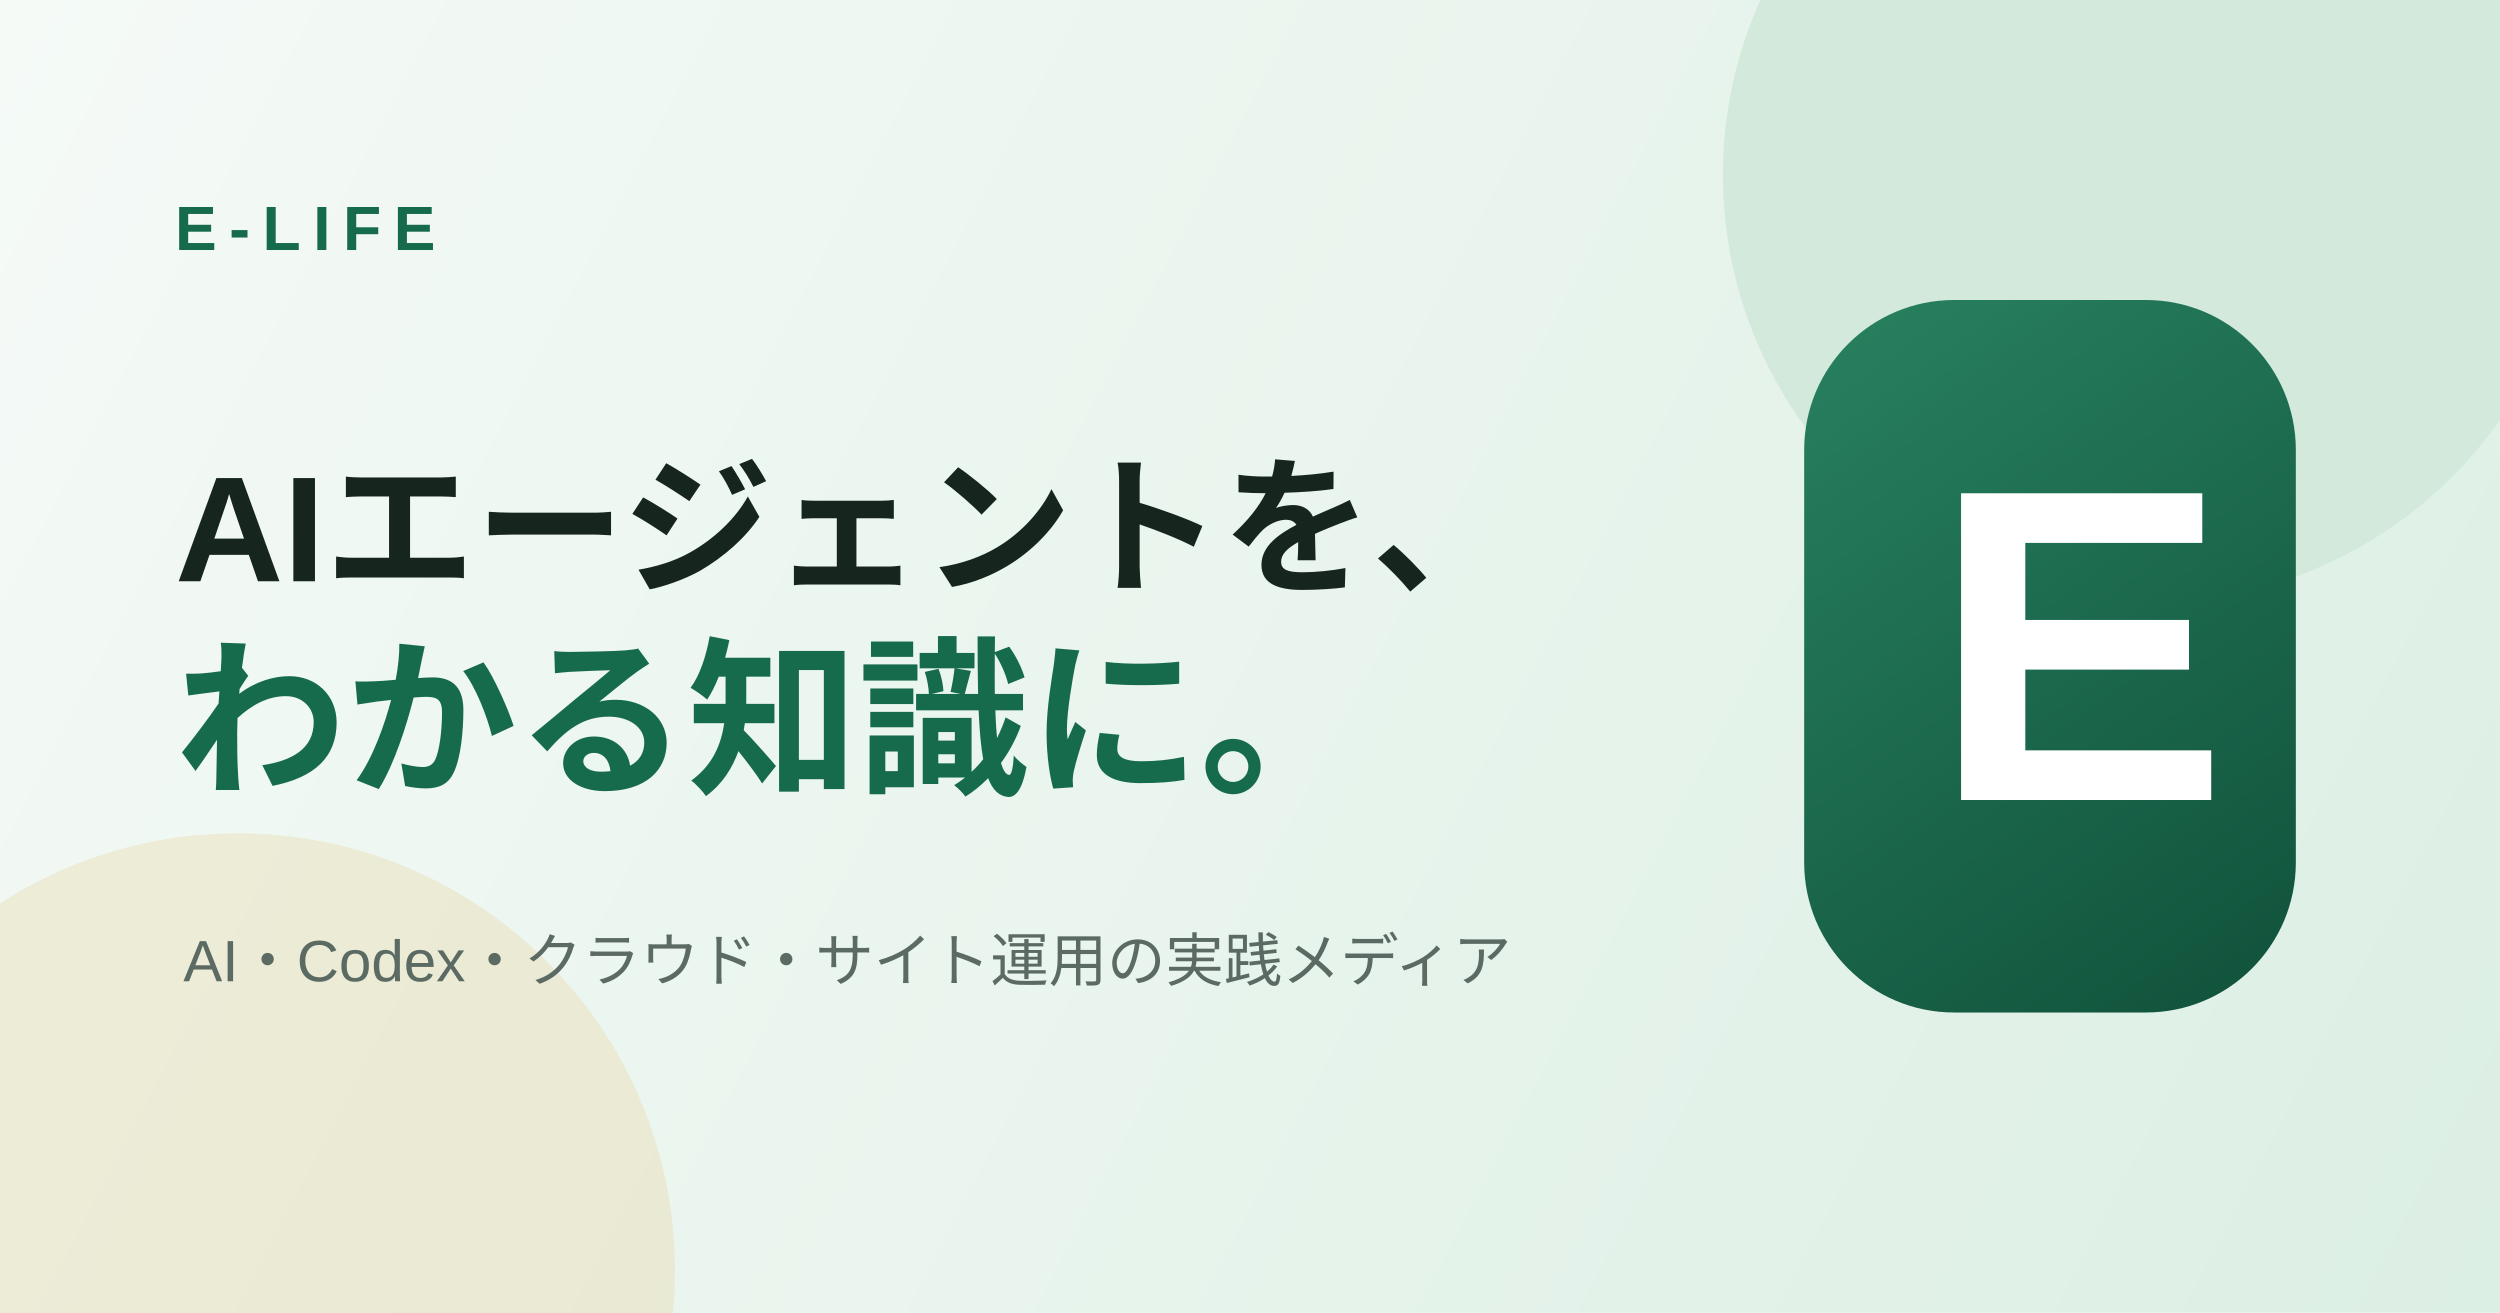
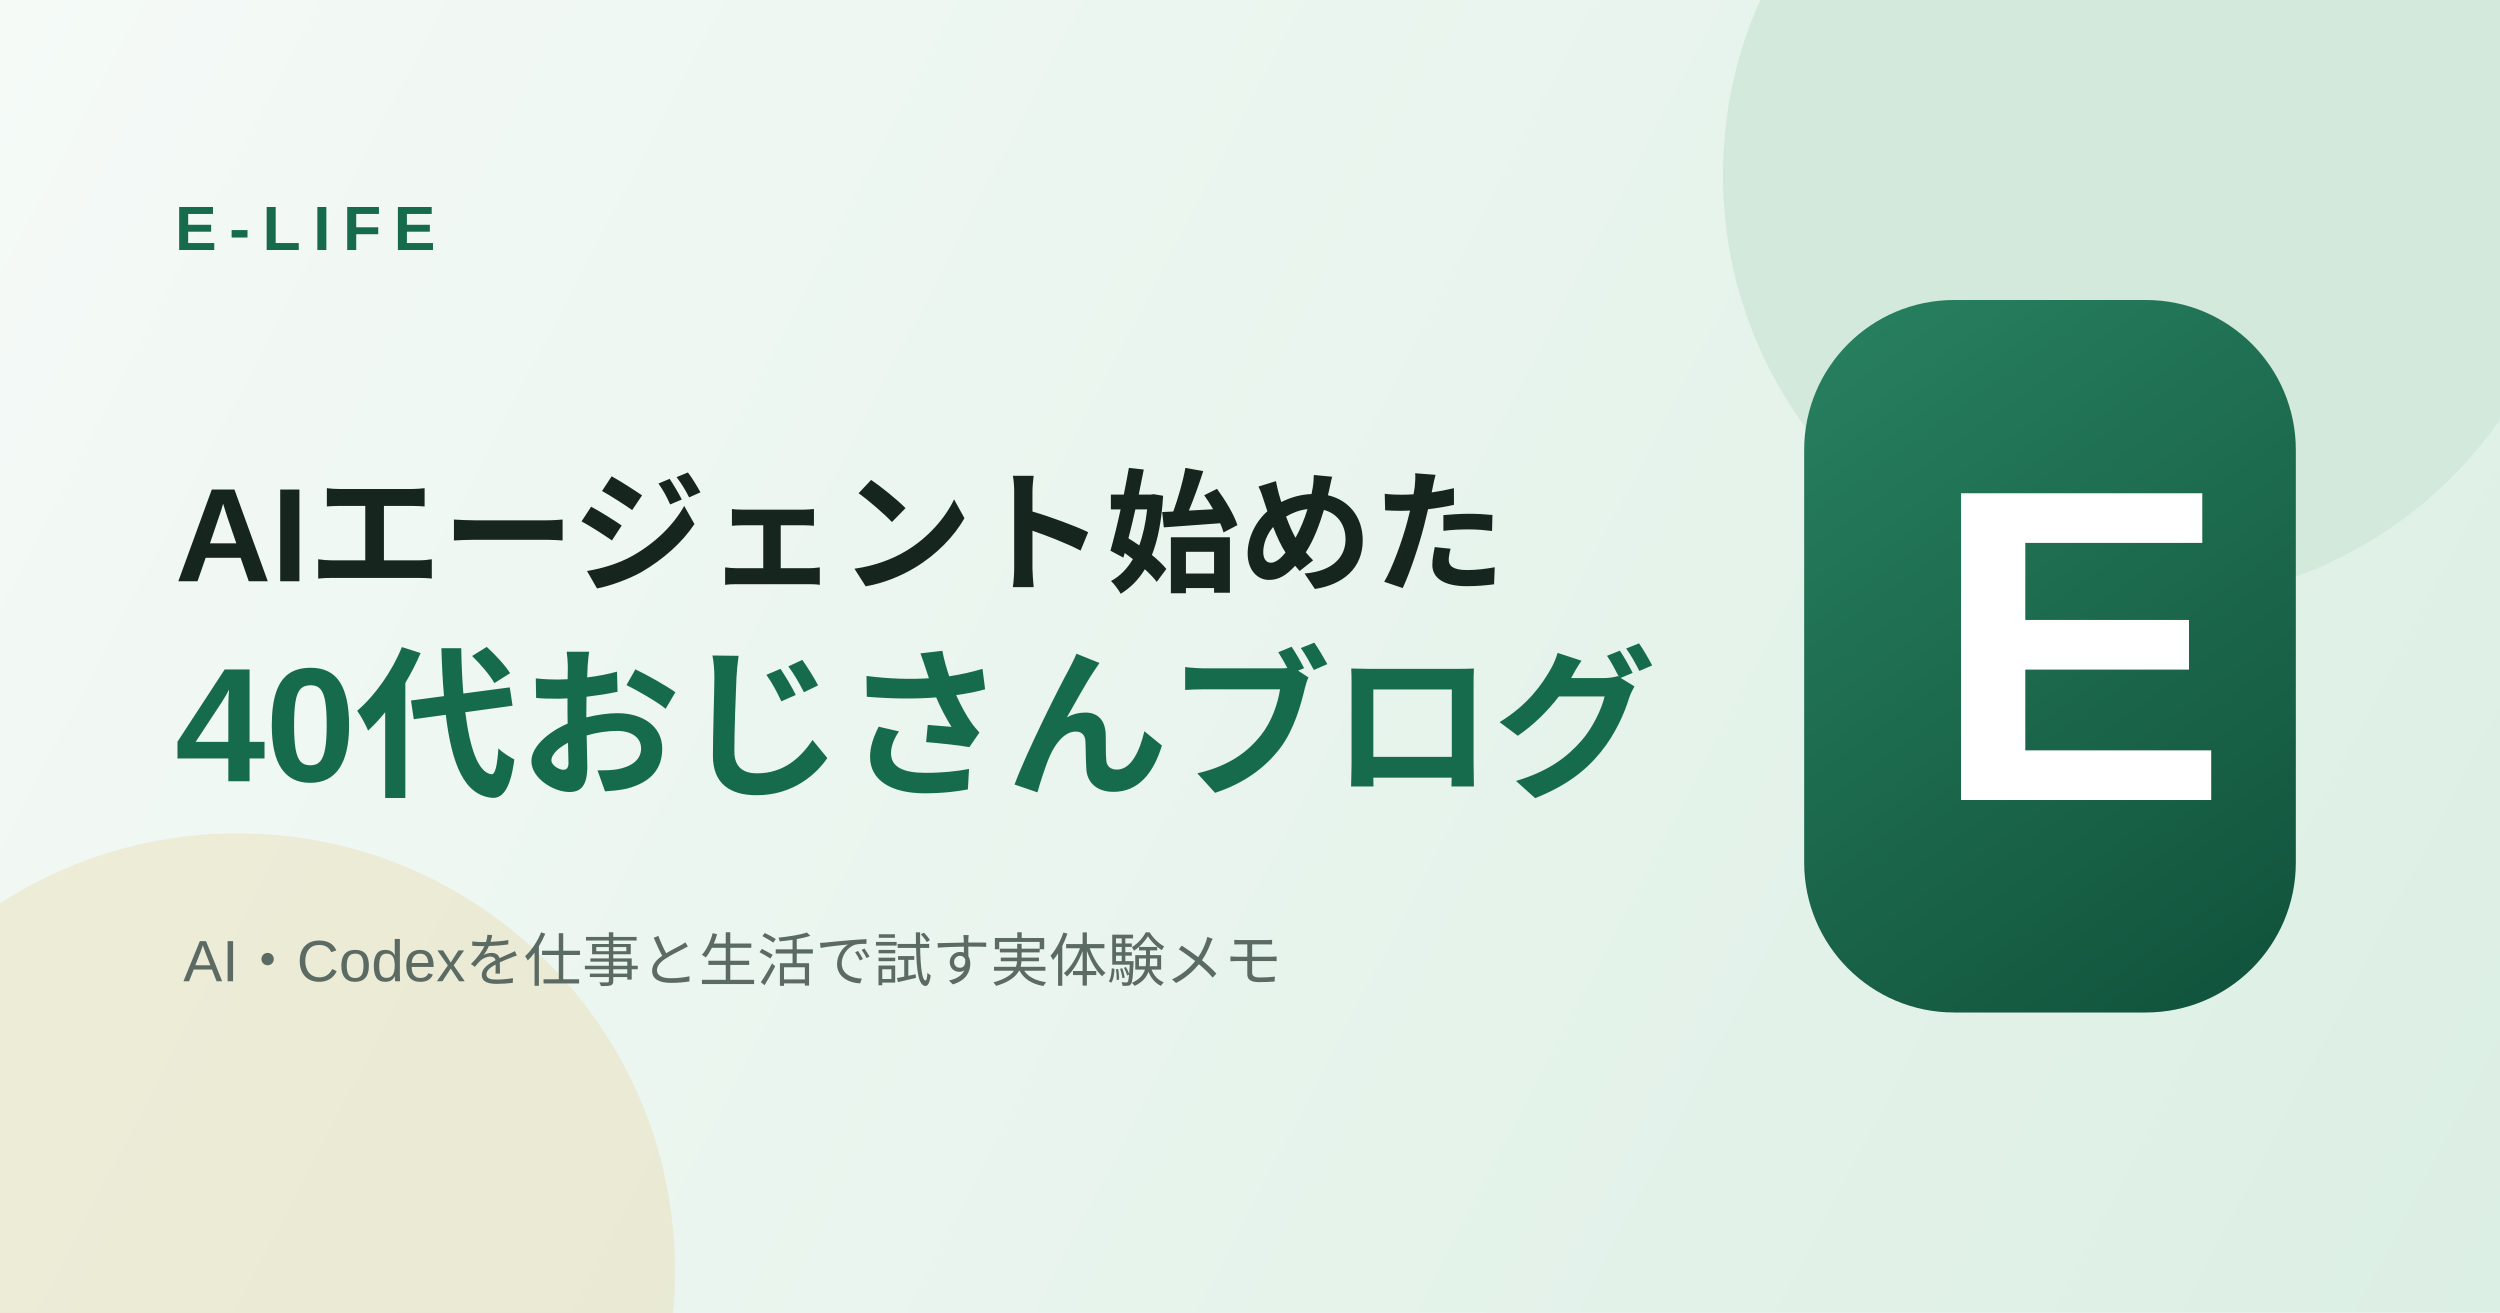
<svg xmlns="http://www.w3.org/2000/svg" width="1200" height="630" viewBox="0 0 1200 630" role="img" aria-labelledby="title desc">
  <defs>
    <linearGradient id="bg" x1="0" y1="0" x2="1200" y2="630" gradientUnits="userSpaceOnUse">
      <stop stop-color="#F5FAF7" />
      <stop offset="1" stop-color="#DCEFE4" />
    </linearGradient>
    <linearGradient id="mark" x1="838" y1="127" x2="1108" y2="502" gradientUnits="userSpaceOnUse">
      <stop stop-color="#2A8563" />
      <stop offset="1" stop-color="#0F4F39" />
    </linearGradient>
  </defs>
  <rect width="1200" height="630" fill="url(#bg)" />
  <circle cx="1032" cy="84" r="205" fill="#D3E9DC" />
  <circle cx="114" cy="610" r="210" fill="#E7D7A9" opacity=".38" />
  <text x="84" y="120" fill="#176B4D" font-family="Arial, 'Noto Sans JP', sans-serif" font-size="30" font-weight="700" letter-spacing="6">E-LIFE</text>
-   <text x="84" y="279" fill="#17251F" font-family="Arial, 'Noto Sans JP', sans-serif" font-size="72" font-weight="700">AIエージェントを、</text>
-   <text x="84" y="375" fill="#176B4D" font-family="Arial, 'Noto Sans JP', sans-serif" font-size="82" font-weight="700">わかる知識に。</text>
-   <text x="88" y="471" fill="#5B6B63" font-family="Arial, 'Noto Sans JP', sans-serif" font-size="28">AI・Codex・クラウド・サイト運用の実践メディア</text>
+   <text x="84" y="279" fill="#17251F" font-family="Arial, 'Noto Sans JP', sans-serif" font-size="64" font-weight="700">AIエージェント始めた</text>
+   <text x="84" y="375" fill="#176B4D" font-family="Arial, 'Noto Sans JP', sans-serif" font-size="78" font-weight="700">40代おじさんブログ</text>
+   <text x="88" y="471" fill="#5B6B63" font-family="Arial, 'Noto Sans JP', sans-serif" font-size="28">AI・Codexを仕事と生活で試す実体験メモ</text>
  <rect x="866" y="144" width="236" height="342" rx="72" fill="url(#mark)" />
  <text x="927" y="384" fill="white" font-family="Arial, sans-serif" font-size="214" font-weight="700">E</text>
</svg>
